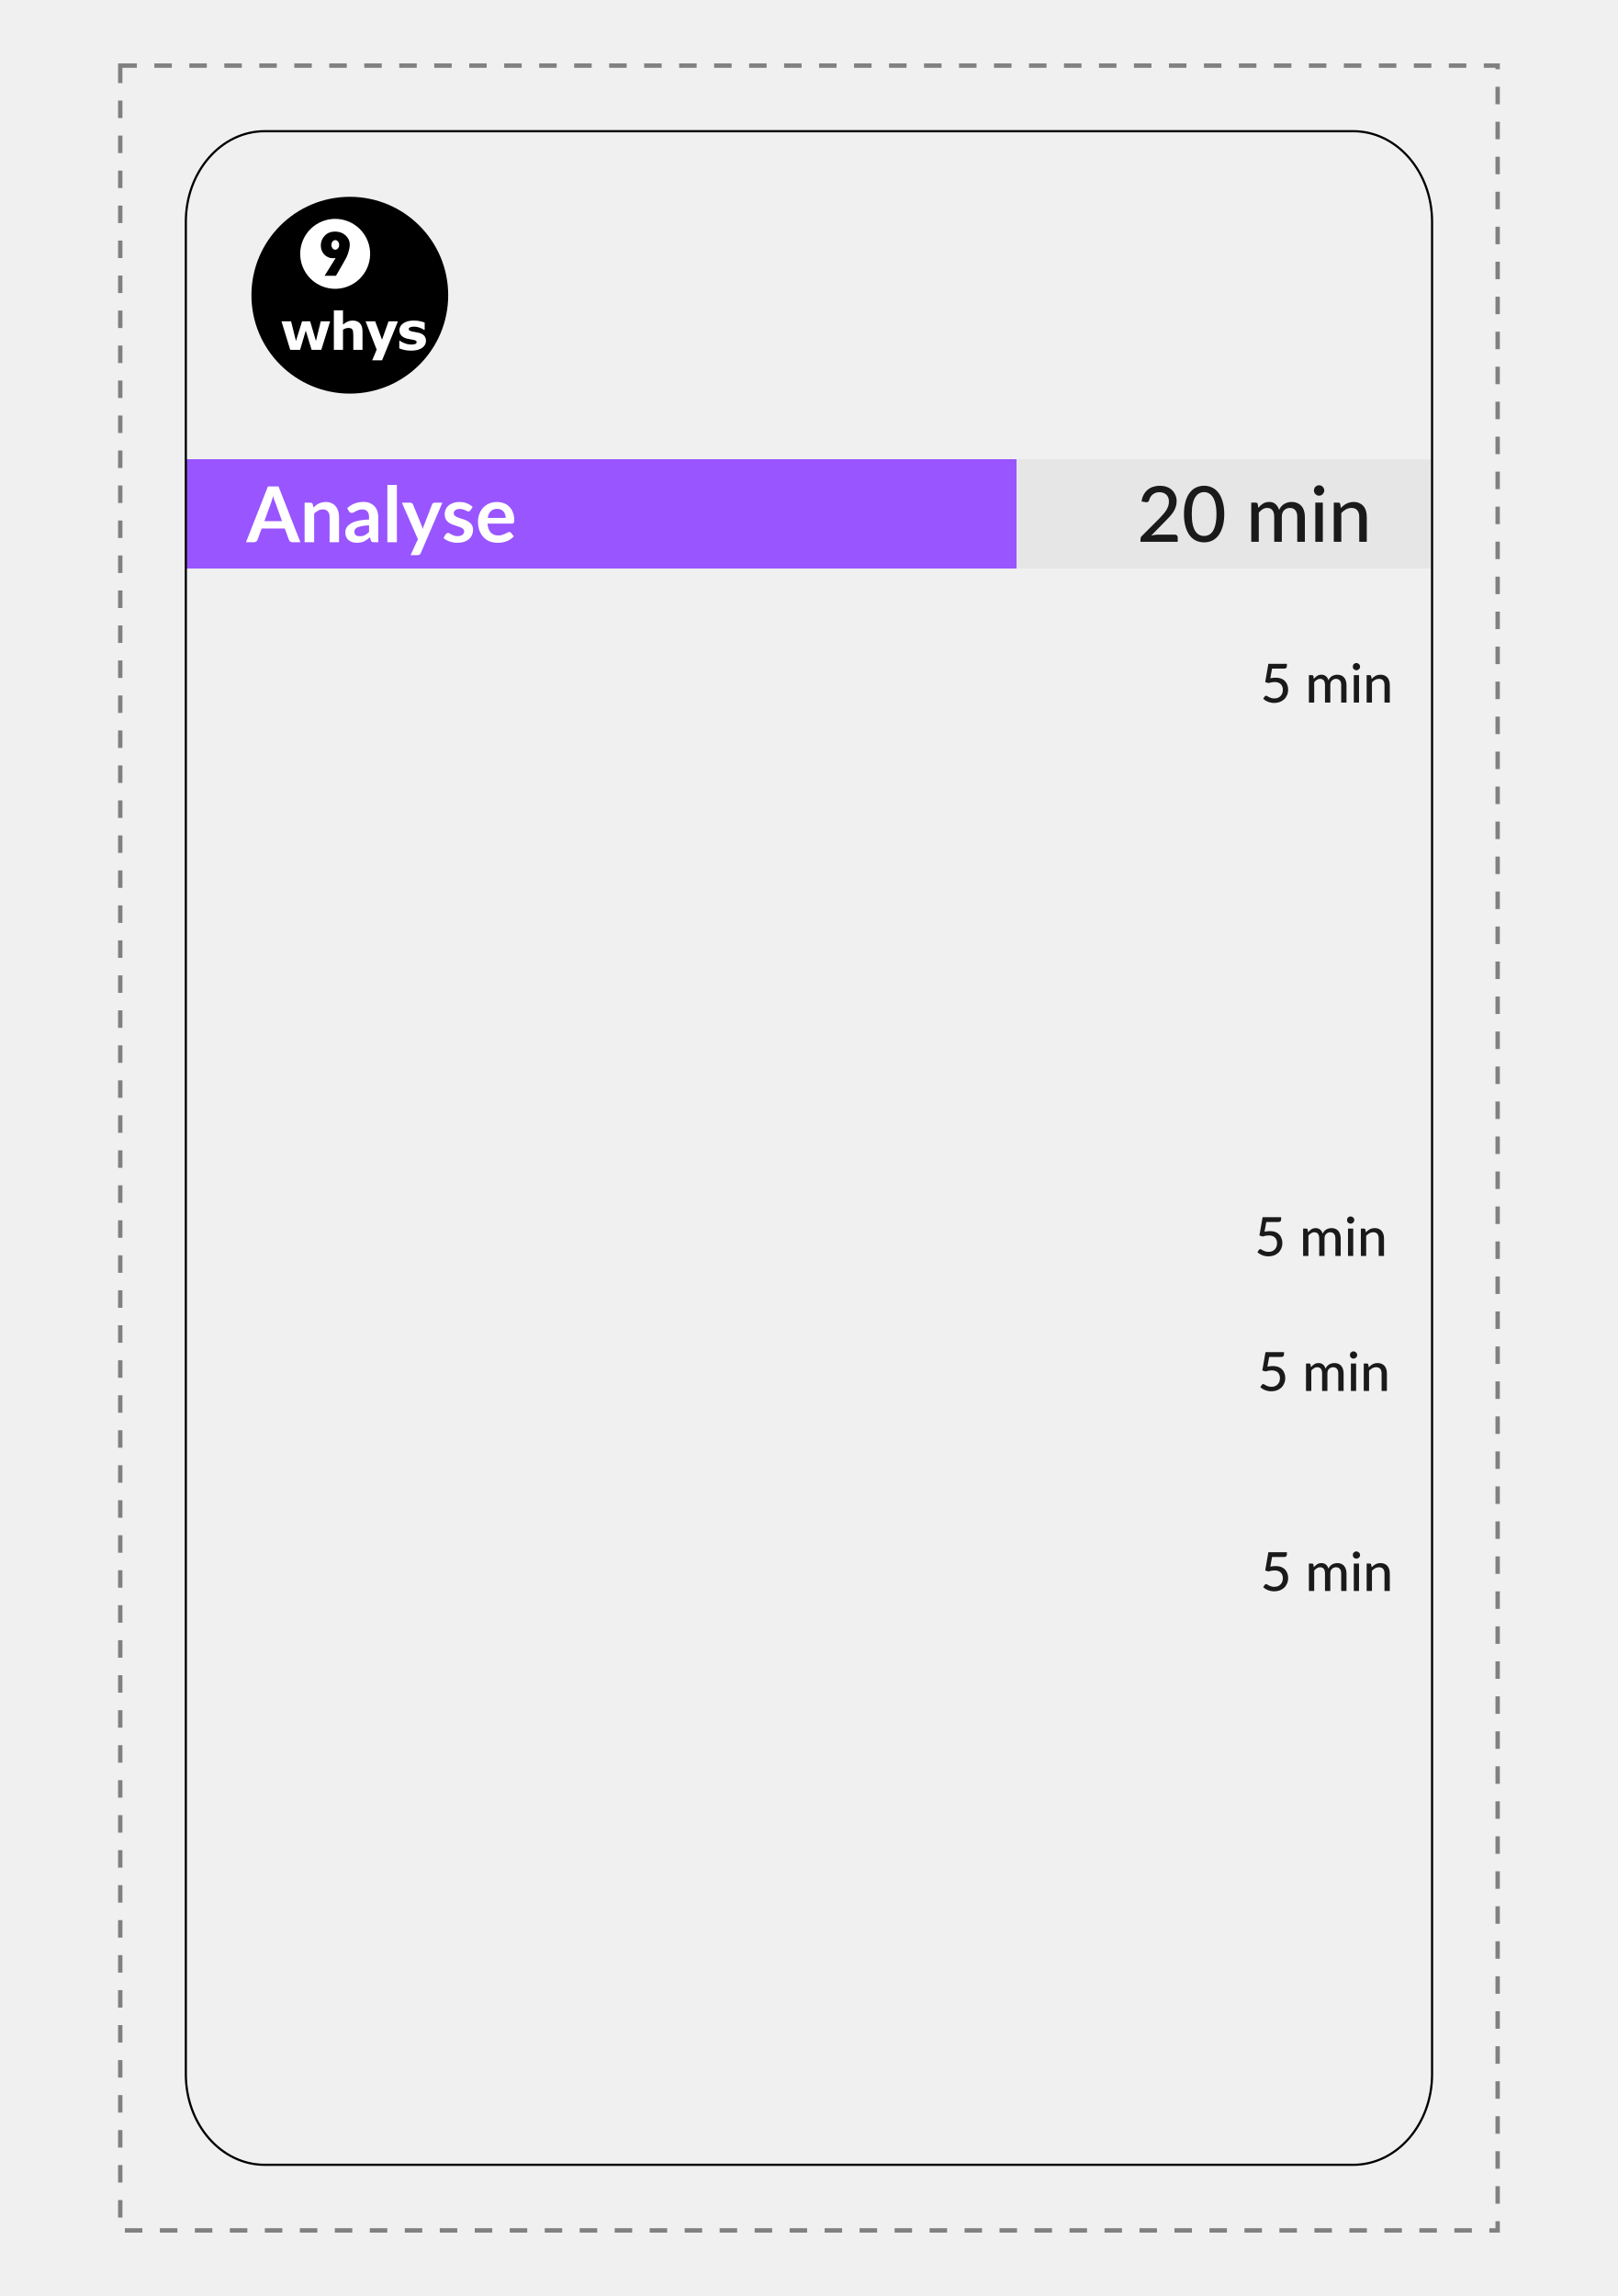
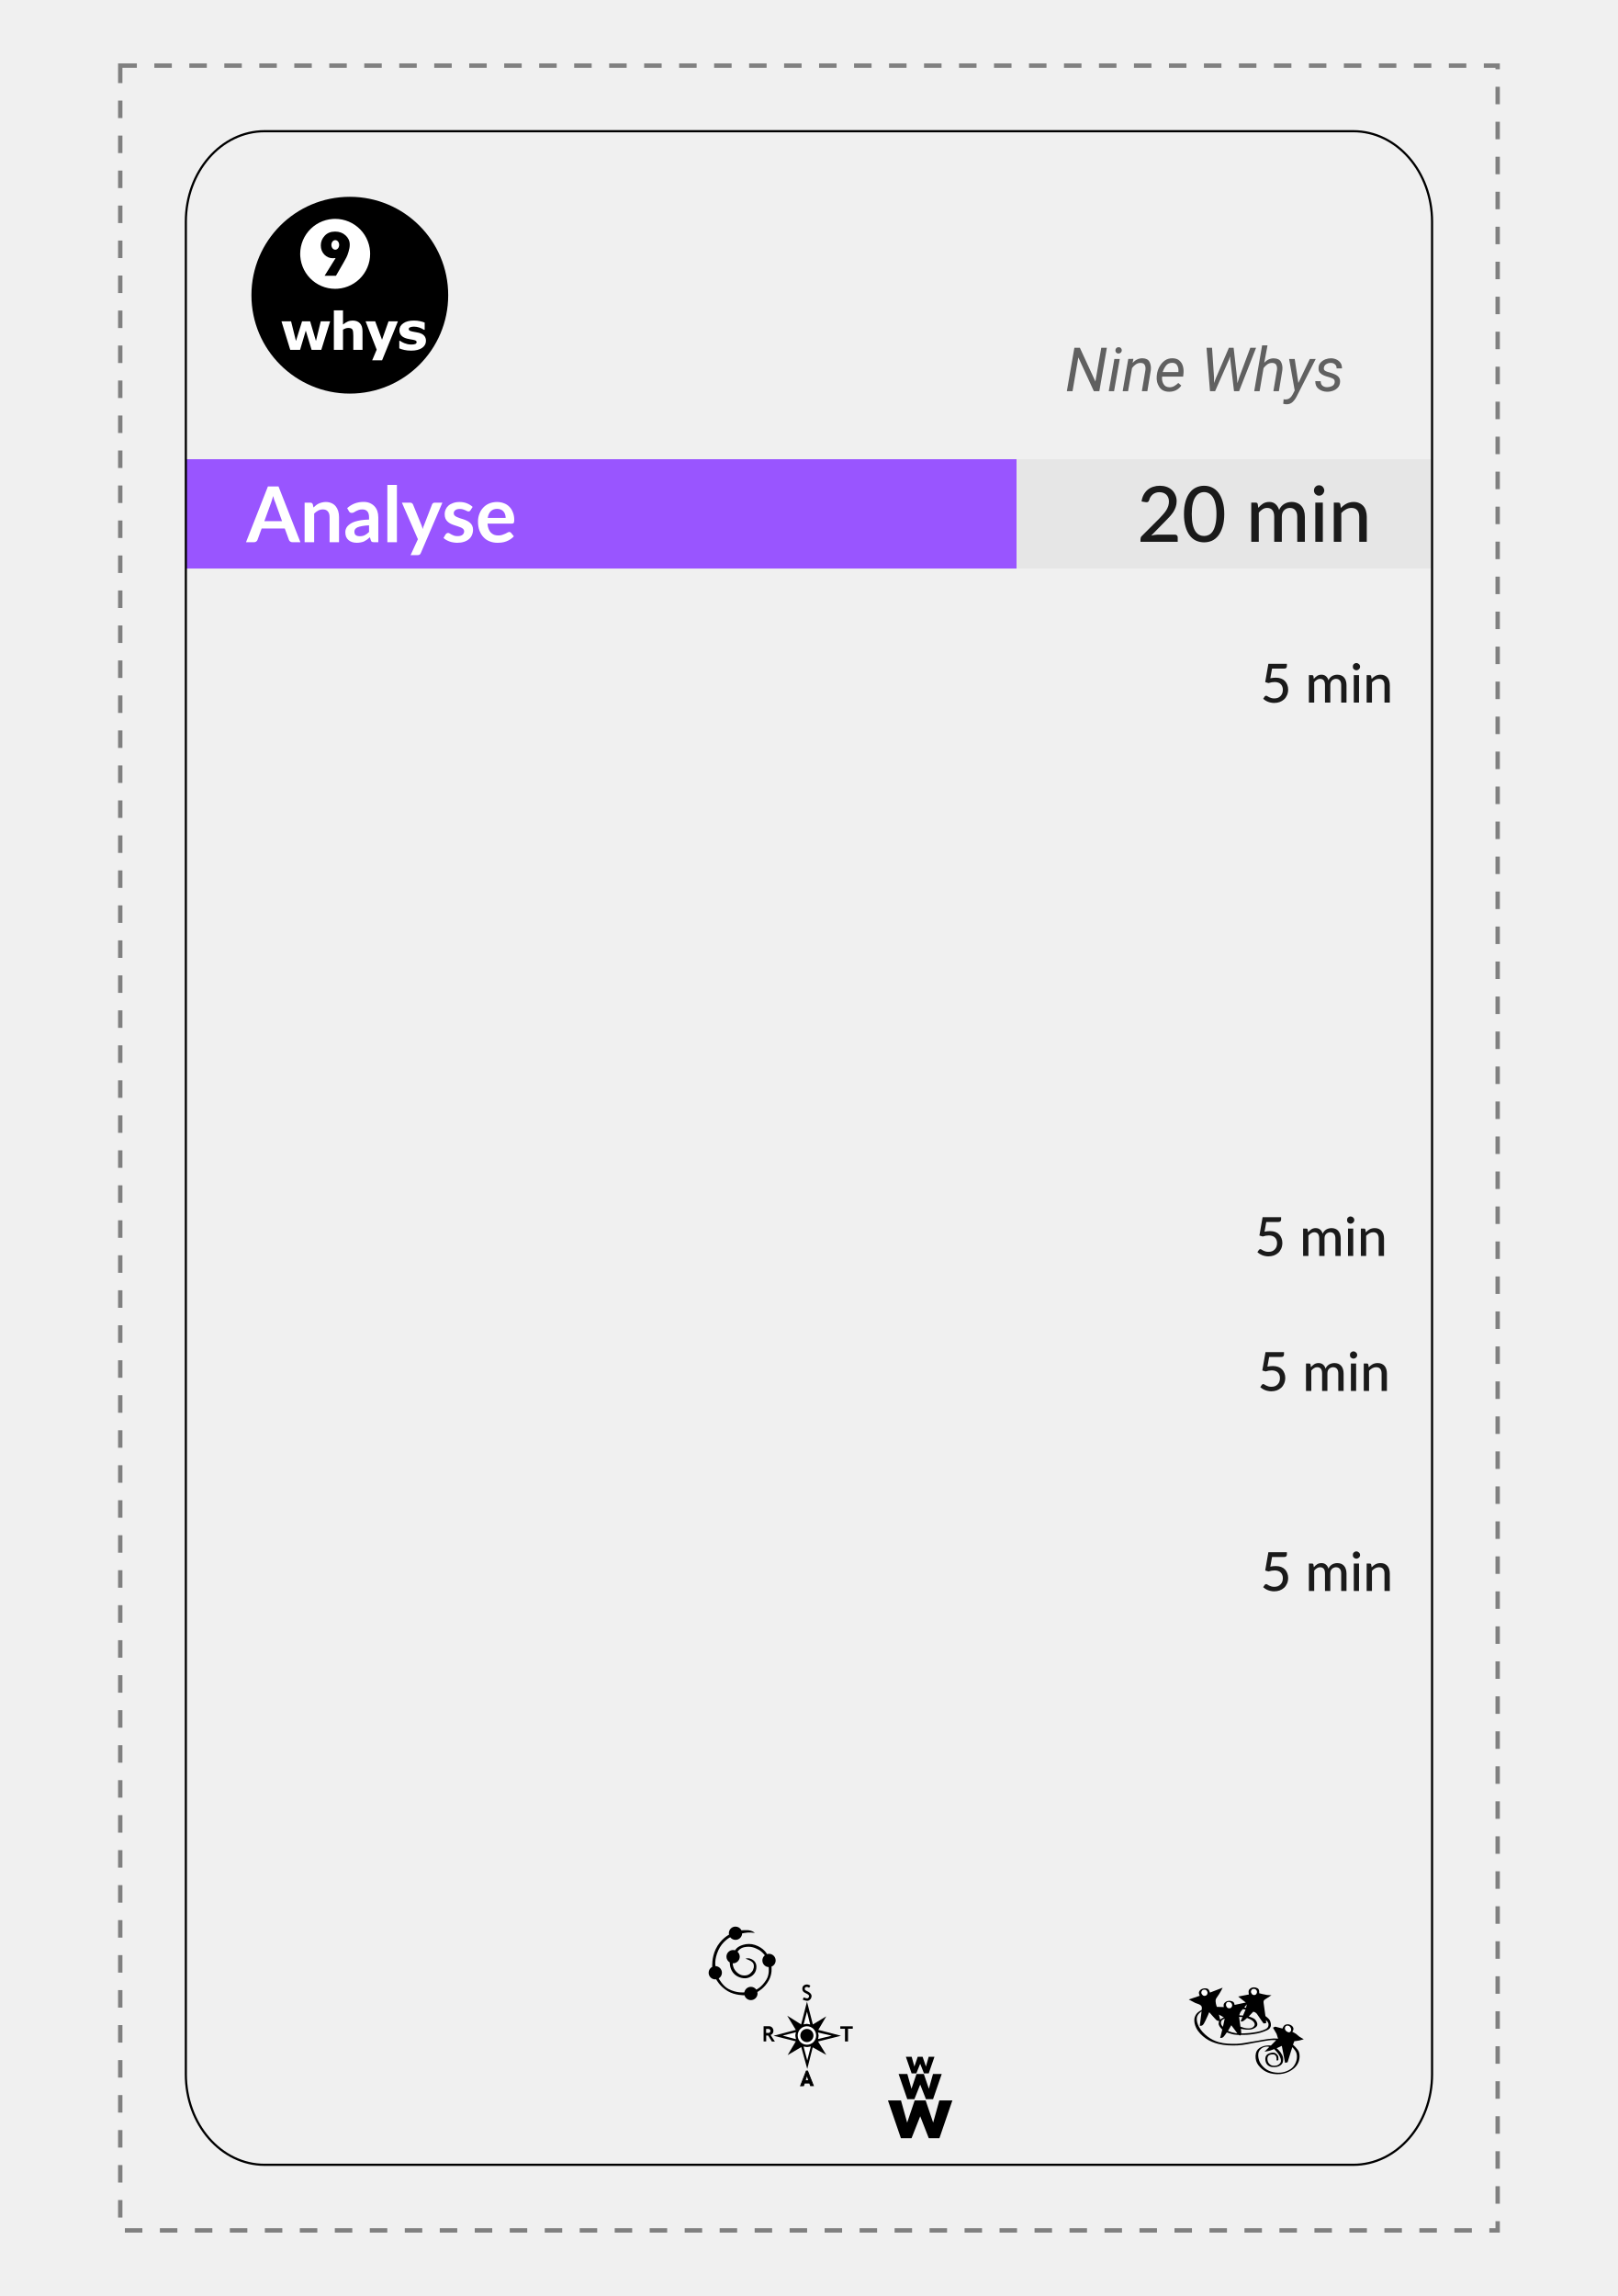
<svg xmlns="http://www.w3.org/2000/svg" xmlns:xlink="http://www.w3.org/1999/xlink" width="74mm" height="105mm" viewBox="0 0 262.205 372.047" id="svg2" version="1.1" enable-background="new">
  <defs id="defs4" />
  <g id="layer1" transform="translate(0,-680.315)" style="display:inline">
    <path style="fill:none;fill-rule:evenodd;stroke:#808080;stroke-width:0.709;stroke-linecap:butt;stroke-linejoin:miter;stroke-miterlimit:4;stroke-dasharray:2.835, 2.835;stroke-dashoffset:0;stroke-opacity:1" d="m 19.488,690.945 0,350.787 223.228,0 0,-350.787 z" id="path3350" transform="translate(4.3385302e-7,8.6660179e-6)" />
  </g>
  <g id="layer2" style="display:inline">
    <path style="fill:none;fill-opacity:1;stroke:none;stroke-width:0.709;stroke-miterlimit:4;stroke-dasharray:2.835, 2.835;stroke-dashoffset:0;stroke-opacity:1" d="m 42.884,21.259 c -7.071,0 -12.766,6.545 -12.766,14.674 l 0,38.477 201.969,0 0,-38.477 c 0,-8.129 -5.692,-14.674 -12.764,-14.674 l -176.439,0 z" id="rect4195-3" />
  </g>
  <g id="layer8" style="display:inline">
    <rect style="display:inline;fill:#9955ff;fill-opacity:1;stroke:none;stroke-width:1;stroke-miterlimit:4;stroke-dasharray:none;stroke-dashoffset:0;stroke-opacity:1" id="rect4178" width="134.646" height="17.717" x="30.118" y="74.409" />
    <text xml:space="preserve" style="font-style:normal;font-weight:normal;font-size:11.25px;line-height:125%;font-family:sans-serif;letter-spacing:0px;word-spacing:0px;display:inline;fill:#000000;fill-opacity:1;stroke:none;stroke-width:1px;stroke-linecap:butt;stroke-linejoin:miter;stroke-opacity:1" x="39.935" y="87.861" id="text4180">
      <tspan id="tspan4182" x="39.935" y="87.861" style="font-style:normal;font-variant:normal;font-weight:bold;font-stretch:normal;font-size:12.5px;font-family:Lato;-inkscape-font-specification:'Lato Bold';fill:#ffffff">Analyse</tspan>
    </text>
    <rect y="74.409" x="164.764" height="17.717" width="67.323" id="rect4191" style="display:inline;fill:#e6e6e6;fill-opacity:1;stroke:none;stroke-width:1;stroke-miterlimit:4;stroke-dasharray:none;stroke-dashoffset:0;stroke-opacity:1" />
    <text xml:space="preserve" style="font-style:normal;font-weight:normal;font-size:12.5px;line-height:125%;font-family:sans-serif;letter-spacing:0px;word-spacing:0px;fill:#1a1a1a;fill-opacity:1;stroke:none;stroke-width:1px;stroke-linecap:butt;stroke-linejoin:miter;stroke-opacity:1" x="184.268" y="87.79" id="text4193">
      <tspan id="tspan4195" x="184.268" y="87.79" style="font-style:normal;font-variant:normal;font-weight:500;font-stretch:normal;font-size:12.5px;font-family:Lato;-inkscape-font-specification:'Lato Medium';fill:#1a1a1a">20 min</tspan>
    </text>
  </g>
  <g id="layer7">
-     <path style="fill:none;fill-rule:evenodd;stroke:none;stroke-width:1px;stroke-linecap:butt;stroke-linejoin:miter;stroke-opacity:1" d="m 99.213,31.89 0,31.89 122.244,0 0,-31.89 z" id="path4300_nwb" />
+     <path style="fill:none;fill-rule:evenodd;stroke:none;stroke-width:1px;stroke-linecap:butt;stroke-linejoin:miter;stroke-opacity:1" d="m 99.213,31.89 v 31.89 H 221.457 v -31.89 z" id="path4300_nwb" />
    <flowRoot xml:space="preserve" style="font-style:normal;font-weight:normal;font-size:12.5px;line-height:125%;font-family:sans-serif;text-align:end;letter-spacing:0px;word-spacing:0px;text-anchor:end;fill:#000000;fill-opacity:1;stroke:none;stroke-width:1px;stroke-linecap:butt;stroke-linejoin:miter;stroke-opacity:1" id="flowRoot4271" transform="translate(0,6.249281)">
      <flowRegion id="flowRegion4273">
        <use x="0" y="0" xlink:href="#path4300_nwb" id="use4275" width="100%" height="100%" />
      </flowRegion>
-       <flowPara style="font-style:normal;font-variant:normal;font-weight:bold;font-stretch:normal;font-size:13.375px;font-family:Roboto;-inkscape-font-specification:'Roboto Bold';text-align:end;text-anchor:end" id="flowPara4277">Nine Whys</flowPara>
+       <flowPara style="font-style:normal;font-variant:normal;font-weight:bold;font-stretch:normal;font-size:13.375px;font-family:Roboto;-inkscape-font-specification:'Roboto Bold';text-align:end;text-anchor:end" id="flowPara4277">Neuf Pourquoi</flowPara>
    </flowRoot>
+     <text xml:space="preserve" style="font-style:italic;font-variant:normal;font-weight:normal;font-stretch:normal;font-size:9.888px;line-height:1.15;font-family:Roboto;-inkscape-font-specification:'Roboto, Italic';font-variant-ligatures:normal;font-variant-caps:normal;font-variant-numeric:normal;font-variant-east-asian:normal;font-variation-settings:normal;direction:ltr;display:inline;vector-effect:none;fill:#000000;fill-opacity:0.6;stroke:none;stroke-width:0.879px;stroke-linecap:butt;stroke-linejoin:miter;stroke-miterlimit:4;stroke-dasharray:none;stroke-dashoffset:0;stroke-opacity:1;-inkscape-stroke:none;enable-background:new;stop-color:#000000" x="172.616" y="63.382" id="text5">
+       <tspan id="tspan5" x="172.616" y="63.382" style="stroke-width:0.879px">Nine Whys</tspan>
+     </text>
  </g>
  <g id="layer6" style="display:inline">
    <path style="fill:none;fill-rule:evenodd;stroke:none;stroke-width:1px;stroke-linecap:butt;stroke-linejoin:miter;stroke-opacity:1" d="m 40.748,31.89 0,31.89 53.15,0 0,-31.89 z" id="path4213" />
    <g transform="matrix(0.9955066,0,0,0.9955066,36.04449,-168.9485)" style="display:inline;opacity:1" id="layer4-6">
      <g id="g4631">
        <circle style="opacity:1;fill:#ffffff;fill-opacity:1;stroke:none;stroke-width:0.265;stroke-miterlimit:4;stroke-dasharray:none;stroke-opacity:1" id="path4619" cx="18.341" cy="210.977" r="6.314" />
        <g id="g864">
          <path transform="scale(0.2645833,0.2645833)" id="path909" d="M 78.393,762.5 A 60.536,60.536 0 0 0 17.857,823.035 60.536,60.536 0 0 0 78.393,883.572 60.536,60.536 0 0 0 138.928,823.035 60.536,60.536 0 0 0 78.393,762.5 Z M 69.375,776.072 a 21.518,21.518 0 0 1 2.148,0.107 21.518,21.518 0 0 1 2.127,0.32 21.518,21.518 0 0 1 2.084,0.533 21.518,21.518 0 0 1 2.02,0.736 21.518,21.518 0 0 1 1.938,0.936 21.518,21.518 0 0 1 1.834,1.125 21.518,21.518 0 0 1 1.711,1.301 21.518,21.518 0 0 1 1.574,1.467 21.518,21.518 0 0 1 1.42,1.615 21.518,21.518 0 0 1 1.252,1.75 21.518,21.518 0 0 1 1.07,1.865 21.518,21.518 0 0 1 0.877,1.965 21.518,21.518 0 0 1 0.68,2.041 21.518,21.518 0 0 1 0.471,2.098 21.518,21.518 0 0 1 0.26,2.135 21.518,21.518 0 0 1 0.053,1.523 21.518,21.518 0 0 1 -0.107,2.148 21.518,21.518 0 0 1 -0.32,2.125 21.518,21.518 0 0 1 -0.533,2.084 21.518,21.518 0 0 1 -0.738,2.021 21.518,21.518 0 0 1 -0.936,1.938 21.518,21.518 0 0 1 -1.123,1.832 21.518,21.518 0 0 1 -1.303,1.713 21.518,21.518 0 0 1 -1.465,1.574 21.518,21.518 0 0 1 -1.617,1.42 21.518,21.518 0 0 1 -1.748,1.25 21.518,21.518 0 0 1 -1.867,1.07 21.518,21.518 0 0 1 -1.963,0.879 21.518,21.518 0 0 1 -2.041,0.678 21.518,21.518 0 0 1 -2.098,0.473 21.518,21.518 0 0 1 -2.137,0.258 21.518,21.518 0 0 1 -1.521,0.055 A 21.518,21.518 0 0 1 67.227,819 a 21.518,21.518 0 0 1 -2.127,-0.322 21.518,21.518 0 0 1 -2.084,-0.531 21.518,21.518 0 0 1 -2.02,-0.738 21.518,21.518 0 0 1 -1.938,-0.936 21.518,21.518 0 0 1 -1.834,-1.123 21.518,21.518 0 0 1 -1.711,-1.303 21.518,21.518 0 0 1 -1.574,-1.467 21.518,21.518 0 0 1 -1.42,-1.615 21.518,21.518 0 0 1 -1.252,-1.75 21.518,21.518 0 0 1 -1.07,-1.865 21.518,21.518 0 0 1 -0.877,-1.963 21.518,21.518 0 0 1 -0.68,-2.041 21.518,21.518 0 0 1 -0.471,-2.1 21.518,21.518 0 0 1 -0.26,-2.135 21.518,21.518 0 0 1 -0.053,-1.521 21.518,21.518 0 0 1 0.107,-2.148 21.518,21.518 0 0 1 0.32,-2.127 21.518,21.518 0 0 1 0.533,-2.084 21.518,21.518 0 0 1 0.738,-2.021 21.518,21.518 0 0 1 0.936,-1.936 21.518,21.518 0 0 1 1.123,-1.834 21.518,21.518 0 0 1 1.303,-1.713 21.518,21.518 0 0 1 1.465,-1.574 A 21.518,21.518 0 0 1 56,780.734 a 21.518,21.518 0 0 1 1.748,-1.252 21.518,21.518 0 0 1 1.867,-1.07 21.518,21.518 0 0 1 1.963,-0.879 21.518,21.518 0 0 1 2.041,-0.678 21.518,21.518 0 0 1 2.098,-0.471 21.518,21.518 0 0 1 2.137,-0.26 21.518,21.518 0 0 1 1.521,-0.053 z" style="fill:#000000;fill-opacity:1;stroke:none;stroke-width:3.763;stroke-miterlimit:4;stroke-dasharray:none;stroke-opacity:1" />
          <g id="text838" style="font-style:normal;font-weight:normal;font-size:10.583px;line-height:1.25;font-family:sans-serif;letter-spacing:0px;word-spacing:0px;fill:#000000;fill-opacity:1;stroke:none;stroke-width:0.265" aria-label="9">
            <path id="path844" style="font-style:normal;font-variant:normal;font-weight:bold;font-stretch:normal;font-family:JournalSans;-inkscape-font-specification:'JournalSans Bold';stroke-width:0.265" d="m 19.713,212.475 c 0.212,-0.37 0.37,-0.656 0.476,-0.868 0.116,-0.222 0.233,-0.529 0.349,-0.931 0.127,-0.402 0.191,-0.783 0.191,-1.154 0,-0.593 -0.233,-1.09 -0.688,-1.503 -0.455,-0.413 -1.016,-0.614 -1.693,-0.614 -0.709,0 -1.27,0.222 -1.693,0.677 -0.423,0.455 -0.635,0.974 -0.635,1.566 0,0.603 0.191,1.101 0.572,1.503 0.392,0.392 0.847,0.593 1.386,0.593 0.201,0 0.36,-0.011 0.455,-0.032 l -1.799,2.889 1.852,0 z m -0.889,-2.349 c -0.243,0.307 -0.646,0.307 -0.9,0 -0.243,-0.307 -0.243,-0.794 0,-1.101 0.254,-0.307 0.656,-0.307 0.9,0 0.243,0.307 0.243,0.794 0,1.101 z" />
          </g>
          <g id="text842" style="font-style:normal;font-weight:normal;font-size:10.583px;line-height:1.25;font-family:sans-serif;letter-spacing:0px;word-spacing:0px;fill:#000000;fill-opacity:1;stroke:none;stroke-width:0.265" aria-label="whys">
            <path id="path847" style="font-style:normal;font-variant:normal;font-weight:bold;font-stretch:normal;font-size:8.467px;font-family:sans-serif;-inkscape-font-specification:'sans-serif Bold';letter-spacing:-0.291px;fill:#ffffff;fill-opacity:1;stroke-width:0.265" d="m 17.538,222.015 -1.439,4.643 -1.579,0 -0.947,-3.13 -0.93,3.13 -1.6,0 -1.426,-4.643 1.563,0 0.794,3.2 0.992,-3.2 1.319,0 0.943,3.2 0.781,-3.2 z" />
            <path id="path849" style="font-style:normal;font-variant:normal;font-weight:bold;font-stretch:normal;font-size:8.467px;font-family:sans-serif;-inkscape-font-specification:'sans-serif Bold';letter-spacing:-0.291px;fill:#ffffff;fill-opacity:1;stroke-width:0.265" d="m 22.807,226.658 -1.497,0 0,-2.303 q 0,-0.281 -0.029,-0.558 -0.029,-0.281 -0.099,-0.413 -0.083,-0.153 -0.244,-0.223 -0.157,-0.07 -0.442,-0.07 -0.203,0 -0.413,0.066 -0.207,0.066 -0.451,0.211 l 0,3.291 -1.488,0 0,-6.433 1.488,0 0,2.303 q 0.397,-0.31 0.761,-0.475 0.368,-0.165 0.814,-0.165 0.752,0 1.174,0.438 0.426,0.438 0.426,1.311 z" />
            <path id="path851" style="font-style:normal;font-variant:normal;font-weight:bold;font-stretch:normal;font-size:8.467px;font-family:sans-serif;-inkscape-font-specification:'sans-serif Bold';letter-spacing:-0.291px;fill:#ffffff;fill-opacity:1;stroke-width:0.265" d="m 25.985,225.017 1.058,-3.001 1.53,0 -2.58,6.346 -1.612,0 0.736,-1.736 -1.807,-4.61 1.563,0 z" />
            <path id="path853" style="font-style:normal;font-variant:normal;font-weight:bold;font-stretch:normal;font-size:8.467px;font-family:sans-serif;-inkscape-font-specification:'sans-serif Bold';letter-spacing:-0.291px;fill:#ffffff;fill-opacity:1;stroke-width:0.265" d="m 33.139,225.186 q 0,0.719 -0.645,1.162 -0.645,0.438 -1.765,0.438 -0.62,0 -1.124,-0.116 -0.504,-0.116 -0.81,-0.256 l 0,-1.224 0.136,0 q 0.112,0.079 0.256,0.174 0.149,0.091 0.418,0.198 0.232,0.095 0.525,0.165 0.294,0.066 0.628,0.066 0.438,0 0.649,-0.095 0.211,-0.099 0.211,-0.289 0,-0.169 -0.124,-0.244 -0.124,-0.079 -0.471,-0.149 -0.165,-0.037 -0.451,-0.079 -0.281,-0.045 -0.513,-0.107 -0.633,-0.165 -0.938,-0.513 -0.306,-0.351 -0.306,-0.872 0,-0.67 0.633,-1.112 0.637,-0.446 1.736,-0.446 0.521,0 0.996,0.107 0.48,0.103 0.748,0.223 l 0,1.174 -0.128,0 q -0.331,-0.227 -0.757,-0.368 -0.422,-0.145 -0.856,-0.145 -0.36,0 -0.608,0.099 -0.244,0.099 -0.244,0.281 0,0.165 0.112,0.252 0.112,0.087 0.525,0.174 0.227,0.045 0.488,0.091 0.265,0.041 0.529,0.107 0.587,0.153 0.868,0.484 0.281,0.327 0.281,0.819 z" />
          </g>
        </g>
      </g>
    </g>
  </g>
  <g id="layer5" style="display:inline">
    <rect style="fill:none;fill-opacity:1;stroke:#000000;stroke-width:0.354;stroke-miterlimit:4;stroke-dasharray:none;stroke-dashoffset:0;stroke-opacity:1" id="rect4187" width="201.969" height="329.528" x="30.118" y="21.26" ry="14.674" rx="12.764" />
  </g>
  <g id="layer9" style="display:inline">
    <path style="fill:none;fill-rule:evenodd;stroke:none;stroke-width:1.097px;stroke-linecap:butt;stroke-linejoin:miter;stroke-opacity:1" d="M 35.123,95.725 V 340.157 H 203.002 V 95.725 H 35.123" id="path4245_nwb" />
    <flowRoot xml:space="preserve" style="font-style:normal;font-weight:normal;font-size:8.75px;line-height:125%;font-family:sans-serif;letter-spacing:0px;word-spacing:0px;fill:#000000;fill-opacity:1;stroke:none;stroke-width:1px;stroke-linecap:butt;stroke-linejoin:miter;stroke-opacity:1" id="flowRoot4251">
      <flowRegion id="flowRegion4253">
        <use x="0" y="0" xlink:href="#path4245_nwb" id="use4255" width="100%" height="100%" />
      </flowRegion>
      <flowPara id="flowPara4257" style="font-style:normal;font-variant:normal;font-weight:bold;font-stretch:normal;font-family:Roboto;-inkscape-font-specification:'Roboto Bold';fill:#999999;fill-opacity:1">Etapes</flowPara>
      <flowPara style="font-style:normal;font-variant:normal;font-weight:normal;font-stretch:normal;font-family:Lato;-inkscape-font-specification:Lato;fill:#1a1a1a" id="flowPara4399">Chaque personne est interrogée par son partenaire.</flowPara>
      <flowPara style="font-style:normal;font-variant:normal;font-weight:normal;font-stretch:normal;font-family:Lato;-inkscape-font-specification:Lato;fill:#1a1a1a" id="flowPara4408">En commençant par "Que faites-vous lorsque vous travaillez sur... ?", l'enquêteur cherche à obtenir une réponse plus approfondie en répétant la question : "Pourquoi est-ce important pour vous ?"</flowPara>
      <flowPara style="font-style:normal;font-variant:normal;font-weight:normal;font-stretch:normal;font-family:Lato;-inkscape-font-specification:Lato;fill:#1a1a1a" id="flowPara4302" />
      <flowPara style="font-style:normal;font-variant:normal;font-weight:normal;font-stretch:normal;font-family:Lato;-inkscape-font-specification:Lato;fill:#1a1a1a;fill-opacity:1" id="flowPara4419">Inverser les rôles</flowPara>
      <flowPara style="font-style:normal;font-variant:normal;font-weight:normal;font-stretch:normal;font-family:Lato;-inkscape-font-specification:Lato;fill:#1a1a1a;fill-opacity:1" id="flowPara4376" />
      <flowPara style="font-style:normal;font-variant:normal;font-weight:normal;font-stretch:normal;font-family:Lato;-inkscape-font-specification:Lato;fill:#1a1a1a;fill-opacity:1" id="flowPara4378">Chaque paire partage son expérience et ses connaissances avec une autre paire.</flowPara>
      <flowPara style="font-style:normal;font-variant:normal;font-weight:normal;font-stretch:normal;font-family:Lato;-inkscape-font-specification:Lato;fill:#1a1a1a;fill-opacity:1" id="flowPara4380" />
      <flowPara style="font-style:normal;font-variant:normal;font-weight:normal;font-stretch:normal;font-family:Lato;-inkscape-font-specification:Lato;fill:#1a1a1a;fill-opacity:1" id="flowPara4412">Invitez l'ensemble du groupe à réfléchir en posant la question suivante : "Comment nos objectifs influencent-ils les mesures que nous prenons ?"</flowPara>
    </flowRoot>
  </g>
  <g id="layer4" style="display:inline">
    <text id="text4227" y="113.842" x="204.247" style="font-style:normal;font-weight:normal;font-size:8.75px;line-height:125%;font-family:sans-serif;letter-spacing:0px;word-spacing:0px;fill:#1a1a1a;fill-opacity:1;stroke:none;stroke-width:1px;stroke-linecap:butt;stroke-linejoin:miter;stroke-opacity:1" xml:space="preserve">
      <tspan style="font-style:normal;font-variant:normal;font-weight:500;font-stretch:normal;font-family:Lato;-inkscape-font-specification:'Lato Medium';fill:#1a1a1a" y="113.842" x="204.247" id="tspan4229">5 min</tspan>
    </text>
    <text id="text4231" y="203.518" x="203.31" style="font-style:normal;font-weight:normal;font-size:8.75px;line-height:125%;font-family:sans-serif;letter-spacing:0px;word-spacing:0px;fill:#1a1a1a;fill-opacity:1;stroke:none;stroke-width:1px;stroke-linecap:butt;stroke-linejoin:miter;stroke-opacity:1" xml:space="preserve">
      <tspan style="font-style:normal;font-variant:normal;font-weight:500;font-stretch:normal;font-family:Lato;-inkscape-font-specification:'Lato Medium';fill:#1a1a1a" y="203.518" x="203.31" id="tspan4233">5 min</tspan>
    </text>
    <path style="fill:none;fill-rule:evenodd;stroke:none;stroke-width:1px;stroke-linecap:butt;stroke-linejoin:miter;stroke-opacity:1" d="m 194.882,102.756 v 237.402 h 26.575 V 102.756 Z" id="path4239" />
    <text xml:space="preserve" style="font-style:normal;font-weight:normal;font-size:8.75px;line-height:125%;font-family:sans-serif;letter-spacing:0px;word-spacing:0px;fill:#1a1a1a;fill-opacity:1;stroke:none;stroke-width:1px;stroke-linecap:butt;stroke-linejoin:miter;stroke-opacity:1" x="203.778" y="225.386" id="text4424">
      <tspan id="tspan4426" x="203.778" y="225.386" style="font-style:normal;font-variant:normal;font-weight:500;font-stretch:normal;font-family:Lato;-inkscape-font-specification:'Lato Medium';fill:#1a1a1a">5 min</tspan>
    </text>
    <text id="text4428" y="257.801" x="204.247" style="font-style:normal;font-weight:normal;font-size:8.75px;line-height:125%;font-family:sans-serif;letter-spacing:0px;word-spacing:0px;fill:#1a1a1a;fill-opacity:1;stroke:none;stroke-width:1px;stroke-linecap:butt;stroke-linejoin:miter;stroke-opacity:1" xml:space="preserve">
      <tspan style="font-style:normal;font-variant:normal;font-weight:500;font-stretch:normal;font-family:Lato;-inkscape-font-specification:'Lato Medium';fill:#1a1a1a" y="257.801" x="204.247" id="tspan4430">5 min</tspan>
    </text>
  </g>
  <g id="layer10" style="display:inline">
    <path style="fill:none;fill-rule:evenodd;stroke:none;stroke-width:1px;stroke-linecap:butt;stroke-linejoin:miter;stroke-opacity:1" d="m 40.748,269.282 v 70.876 H 221.457 v -70.876 z" id="path4343_nwb" />
    <flowRoot xml:space="preserve" style="font-style:normal;font-weight:normal;font-size:8.75px;line-height:125%;font-family:sans-serif;letter-spacing:0px;word-spacing:0px;fill:#000000;fill-opacity:1;stroke:none;stroke-width:1px;stroke-linecap:butt;stroke-linejoin:miter;stroke-opacity:1" id="flowRoot4351" transform="translate(-6.09375,32.375)">
      <flowRegion id="flowRegion4353">
        <use x="0" y="0" xlink:href="#path4343_nwb" id="use4355" width="100%" height="100%" />
      </flowRegion>
      <flowPara id="flowPara4357" style="font-style:normal;font-variant:normal;font-weight:bold;font-stretch:normal;font-family:Roboto;-inkscape-font-specification:'Roboto Bold';fill:#999999;fill-opacity:1">Fonctionne Avec</flowPara>
-       <flowPara id="flowPara4359" style="font-style:normal;font-variant:normal;font-weight:normal;font-stretch:normal;font-family:Lato;-inkscape-font-specification:Lato;fill:#1a1a1a">Purpose-To-Practice, Generative Relationships, Wise Crowds, What, So What, Now What?</flowPara>
+       <flowPara id="flowPara4359" style="font-style:normal;font-variant:normal;font-weight:normal;font-stretch:normal;font-family:Lato;-inkscape-font-specification:Lato;fill:#1a1a1a">Purpose-To-Practice        </flowPara>
+       <flowPara style="font-style:normal;font-variant:normal;font-weight:normal;font-stretch:normal;font-family:Lato;-inkscape-font-specification:Lato;fill:#1a1a1a" id="flowPara1">Relations Génératrices           Wise Crowds</flowPara>
+       <flowPara style="font-style:normal;font-variant:normal;font-weight:normal;font-stretch:normal;font-family:Lato;-inkscape-font-specification:Lato;fill:#1a1a1a" id="flowPara2">What, So What, Now What?</flowPara>
    </flowRoot>
+     <g transform="matrix(0.252962,0,0,0.252962,20.27392,264.8034)" id="layer27" style="display:inline;enable-background:new">
+       <path id="path4757" transform="scale(0.2645833)" d="m 1478.029,707.971 c -8.884,4.3e-4 -16.085,7.202 -16.086,16.086 0.01,1.2 0.147,2.396 0.42,3.564 L 1462,727.75 c 0,0 -20.261,10.196 -32,35 -9.904,20.927 -8.25,42.5 -8.25,42.5 l 0.031,0.1 c -5.401,2.742 -8.805,8.286 -8.805,14.344 4e-4,8.884 7.202,16.086 16.086,16.086 0.802,-0.005 1.602,-0.069 2.394,-0.193 l 0.293,0.914 c 0,0 8.082,16.14 27.5,27.75 17.587,10.516 40.25,10 40.25,10 l 0.322,-0.08 c 1.922,6.979 8.269,11.814 15.508,11.814 8.884,-4.3e-4 16.085,-7.202 16.086,-16.086 -0.01,-1.208 -0.15,-2.412 -0.426,-3.588 0.723,-0.551 16.927,-8.564 27.51,-27.811 9.217,-16.763 6.595,-31.757 6.703,-33.602 6.074,-2.457 10.051,-8.352 10.055,-14.904 -4e-4,-8.885 -7.203,-16.087 -16.088,-16.086 -1.606,0.006 -3.202,0.252 -4.734,0.73 -0.335,-0.615 -7.75,-15.147 -29.311,-22.264 -9.381,-3.096 -19.49,-3.045 -28.947,-0.193 -15.239,4.595 -18.292,12.266 -19.311,13.23 -1.514,-0.461 -3.089,-0.696 -4.672,-0.697 -8.885,4.3e-4 -16.087,7.203 -16.086,16.088 0.01,5.709 3.039,10.986 7.967,13.867 0.385,2.175 -0.358,17.67 11.674,28.83 8.596,7.973 23.297,12.18 34.25,8 10.129,-3.866 18.892,-12.241 18.689,-26.619 -0.132,-9.315 -5.531,-15.255 -12.427,-18.293 -8.513,-3.75 -13.838,-0.811 -13.838,-0.811 0,0 15.739,4.848 18.798,11.533 2.767,6.047 0.944,14.506 -3.222,19.689 -5.09,6.332 -11.199,10.62 -22.644,9.015 -10.368,-1.454 -18.695,-11.452 -21.177,-16.922 -2.221,-4.894 -2.962,-10.842 -2.937,-12.252 0.317,0.025 0.635,0.041 0.953,0.047 8.885,6.7e-4 16.087,-7.201 16.088,-16.086 -0.01,-4.507 -1.905,-8.804 -5.231,-11.846 L 1483.25,768.5 c 0,0 5.058,-8.51 16.188,-10.688 14.881,-2.911 24.481,0.718 34.938,6.375 7.808,4.224 14.375,12.812 14.375,12.812 l 0.195,0.59 c -3.707,3.053 -5.857,7.602 -5.861,12.404 0.01,8.524 6.667,15.561 15.178,16.043 0.051,0.84 2.673,17.582 -5.637,30.713 -12.077,19.084 -23.18,23.037 -24.191,23.85 -3.011,-4.251 -7.894,-6.781 -13.104,-6.789 -7.835,0.009 -14.524,5.661 -15.84,13.385 l -0.24,0.055 c 0,0 -18.181,2.359 -38.25,-8.25 -14.015,-7.409 -22.723,-24.162 -23.664,-25.529 4.842,-2.903 7.808,-8.132 7.814,-13.777 -0.01,-8.7 -6.932,-15.817 -15.629,-16.064 0.047,-1.095 -3.234,-15.287 6.729,-37.879 9.786,-22.19 28.5,-31.75 28.5,-31.75 l 0.519,-0.168 c 3.041,3.973 7.757,6.306 12.76,6.311 8.715,-0.008 15.838,-6.954 16.066,-15.666 0.282,-0.074 9.39,-1.875 14.154,-2.102 5.564,-0.265 10,0.188 16.688,0.875 -2.625,-2.312 -8.151,-5.996 -16.188,-6.562 -5.418,-0.382 -15.698,0.152 -16.293,0.273 -2.704,-5.501 -8.299,-8.987 -14.428,-8.99 z" style="fill:#000000;fill-opacity:1;stroke:none;stroke-width:1px;stroke-linecap:butt;stroke-linejoin:miter;stroke-opacity:1" />
+     </g>
+     <g transform="matrix(0.5211911,0,0,0.5211911,-44.90683,271.3996)" id="g61" style="display:inline;enable-background:new">
+       <g id="g60">
+         <path style="fill:#000000;fill-opacity:1;stroke:none;stroke-width:0.265px;stroke-linecap:butt;stroke-linejoin:miter;stroke-opacity:1" d="m 326.702,112.196 6.916,-1.82 -2.669,-4.408 4.327,2.71 1.82,-7.078 1.82,7.078 4.166,-2.507 -2.467,4.206 7.037,1.82 -7.118,1.78 2.548,4.166 -4.206,-2.346 -1.699,6.714 -1.86,-6.795 -4.247,2.507 2.548,-4.287 z" id="path52" />
+         <path style="fill:#ffffff;fill-opacity:1;stroke:none;stroke-width:0.265px;stroke-linecap:butt;stroke-linejoin:miter;stroke-opacity:1" d="m 329.533,112.155 4.125,-1.052 c 0,0 -0.177,0.614 -0.182,0.93 -0.006,0.417 0.202,1.234 0.202,1.234 z" id="path53" />
+         <path style="fill:#ffffff;fill-opacity:1;stroke:none;stroke-width:0.265px;stroke-linecap:butt;stroke-linejoin:miter;stroke-opacity:1" d="m 336.024,115.532 c 0,0 0.737,0.184 1.112,0.182 0.39,-0.002 1.153,-0.202 1.153,-0.202 l -1.112,4.348 z" id="path54" />
+         <path style="fill:#ffffff;fill-opacity:1;stroke:none;stroke-width:0.265px;stroke-linecap:butt;stroke-linejoin:miter;stroke-opacity:1" d="m 340.493,111.185 4.307,0.991 -4.267,1.031 c 0,0 0.193,-0.71 0.182,-1.072 -0.01,-0.325 -0.222,-0.95 -0.222,-0.95 z" id="path55" />
+         <path style="fill:#ffffff;fill-opacity:1;stroke:none;stroke-width:0.265px;stroke-linecap:butt;stroke-linejoin:miter;stroke-opacity:1" d="m 336.045,108.677 1.052,-3.963 0.991,3.984 c 0,0 -0.695,-0.201 -1.052,-0.202 -0.336,-0.001 -0.991,0.182 -0.991,0.182 z" id="path56" />
+         <circle style="opacity:1;fill:#ffffff;fill-opacity:1;stroke:none;stroke-width:0.063;stroke-linecap:round;stroke-miterlimit:4;stroke-dasharray:none;stroke-opacity:1" id="circle56" cx="337.076" cy="112.115" r="2.873" />
+         <circle style="opacity:1;fill:#000000;fill-opacity:1;stroke:none;stroke-width:0.045;stroke-linecap:round;stroke-miterlimit:4;stroke-dasharray:none;stroke-opacity:1" id="circle57" cx="337.066" cy="112.125" r="2.042" />
+         <path style="fill:#000000;fill-opacity:1;stroke:#000000;stroke-width:1px;stroke-linecap:butt;stroke-linejoin:miter;stroke-opacity:1" d="m 1273.258,465.465 -6.756,17.402 3.459,-0.055 1.188,-3.188 h 6 l 1.08,3.133 h 3.352 l -6.811,-17.293 z m 0.244,6.268 1,0.039 1.674,4.986 -4.279,-0.029 z" transform="scale(0.2645833)" id="path57" />
+         <path style="fill:#000000;fill-opacity:1;stroke:none;stroke-width:0.265px;stroke-linecap:butt;stroke-linejoin:miter;stroke-opacity:1" d="m 347.45,109.264 h 3.882 v 0.748 h -1.476 v 3.963 h -0.95 v -3.943 H 347.45 Z" id="path58" />
+         <path style="fill:#000000;fill-opacity:1;stroke:none;stroke-width:1px;stroke-linecap:butt;stroke-linejoin:miter;stroke-opacity:1" d="m 1223.051,412.881 v 17.834 h 3.08 v -6.918 h 2.269 l 4.432,7.08 h 3.514 l -5.01,-7.668 c 2.559,-1.105 3.253,-2.883 3.279,-5.086 0.03,-2.383 -2.006,-5.242 -4.863,-5.242 z m 2.973,3.189 h 2.961 c 1.034,0 2.13,1.181 2.174,2.215 0.045,1.05 -0.956,2.434 -2.008,2.434 h -3.127 z" transform="scale(0.2645833)" id="path59" />
+         <path style="fill:none;stroke:#000000;stroke-width:0.765;stroke-linecap:butt;stroke-linejoin:miter;stroke-miterlimit:4;stroke-dasharray:none;stroke-opacity:1" d="m 335.925,100.619 c 0,0 0.804,0.347 1.23,0.343 0.553,-0.004 0.989,-0.587 0.987,-1.072 -0.003,-0.543 -0.534,-0.916 -1.115,-1.187 -0.453,-0.211 -1.008,-0.43 -1.001,-1.115 0.007,-0.672 0.452,-0.935 1.044,-0.958 0.313,-0.012 0.887,0.315 0.887,0.315" id="path60" />
+       </g>
+     </g>
+     <g transform="matrix(0.2495494,0,0,0.2495495,168.6704,277.223)" style="display:inline;enable-background:new" id="layer22">
+       <g id="g4745">
+         <path id="path4705" transform="matrix(0.2645833,0,0,0.2645833,96.1168,179.5567)" d="m 160.119,0.002 c -2.044,-0.027 -4.098,0.309 -5.93,1.098 -2.855,1.229 -5.663,3.44 -6.873,6.303 -1.31,3.098 0.291,10.084 0.291,10.084 l -26.34,5.127 18.74,14.672 -27.578,5.834 c 0,0 -0.645,-4.59 -2.113,-6.209 -2.001,-2.207 -5.185,-3.312 -8.141,-3.689 -3.569,-0.456 -7.473,0.125 -10.637,1.84 -2.395,1.299 -4.554,3.459 -5.561,5.99 -0.908,2.284 -0.064,7.373 -0.064,7.373 l -16.971,-0.531 c 0,0 -2.431,-5.995 -2.918,-11.844 C 65.711,32.271 65.585,29.32 68.678,25.176 77.175,13.79 83.174,0.869 83.174,0.869 L 51.973,12.891 c 0,0 -1.733,-6.245 -4.066,-8.221 -2.02,-1.71 -4.955,-2.309 -7.602,-2.297 -3.858,0.019 -7.978,1.112 -11.049,3.447 -2.121,1.613 -3.882,4.091 -4.33,6.717 -0.469,2.747 1.943,8.133 1.943,8.133 L 0,29.861 c 0,0 10.046,5.538 15.203,8.043 4.639,2.253 10.199,2.952 14.143,6.275 1.137,0.958 2.054,2.286 2.475,3.713 0.711,2.414 -0.115,7.549 -0.115,7.549 0,0 -8.349,4.427 -11.346,7.938 -3.25,3.807 -5.933,8.539 -6.57,13.504 -0.995,7.748 1.059,16.017 4.596,22.982 5.249,10.338 14.075,18.898 23.512,25.633 9,6.423 19.677,10.578 30.404,13.258 15.311,3.826 31.43,4.335 47.199,3.713 17.289,-0.682 34.168,-5.483 51.266,-8.133 10.895,-1.689 21.705,-4.209 32.705,-4.949 3.704,-0.249 11.137,0.176 11.137,0.176 l -13.082,13.26 c 0,0 -9.359,-1.639 -19.977,2.121 -6.233,2.208 -11.788,5.851 -14.672,11.312 -3.804,7.202 -3.684,16.574 -1.414,24.396 2.224,7.664 7.945,14.207 13.965,19.445 5.826,5.069 13.029,8.851 20.506,10.783 10.557,2.728 22.076,3.14 32.705,0.707 9.608,-2.199 19.008,-6.848 26.34,-13.436 5.13,-4.61 9.345,-10.714 11.312,-17.324 2.135,-7.173 2.52,-15.405 0,-22.451 -2.566,-7.175 -14.496,-17.676 -14.496,-17.676 l 3.359,-8.486 c 0,0 8.182,-0.898 12.197,-1.768 3.718,-0.805 10.961,-3.182 10.961,-3.182 0,0 -7.381,-3.821 -10.783,-6.188 -3.022,-2.103 -5.451,-4.986 -8.486,-7.07 -2.827,-1.942 -8.984,-5.014 -8.984,-5.014 0,0 3.944,-4.152 2.609,-9.035 -1.045,-3.824 -3.642,-5.682 -6.43,-7.375 -2.349,-1.427 -5.268,-2.074 -8.014,-1.941 -2.635,0.128 -5.426,0.94 -7.477,2.6 -2.381,1.927 -4.762,7.859 -4.762,7.859 l -17.855,-4.596 -5.479,2.475 8.838,15.203 3.713,11.844 c 0,0 -7.072,-0.701 -10.607,-0.529 -18.087,0.878 -35.813,5.396 -53.74,7.955 -12.424,1.773 -24.752,4.846 -37.299,5.125 -14.731,0.328 -29.843,-0.041 -44.018,-4.064 -9.557,-2.713 -18.795,-7.234 -26.693,-13.26 -8.727,-6.657 -16.935,-14.791 -21.92,-24.57 -3.507,-6.879 -6.198,-15.017 -4.93,-22.633 1.486,-8.919 11.451,-15.105 11.451,-15.105 l -4.4,35.439 c 0,0 3.677,0.694 6.541,-1.238 2.864,-1.933 4.732,-6.515 7.602,-11.844 2.87,-5.328 9.016,-20.328 9.016,-20.328 0,0 15.625,17.927 18.215,19.879 2.59,1.952 6.533,1.688 6.533,1.688 0,0 -2.837,3.728 -1.029,9.865 1.293,4.391 8.277,11.348 8.277,11.348 l -5.127,20.506 c 0,0 4.102,-0.091 5.844,-1.029 2.693,-1.452 4.371,-4.302 6.301,-6.676 1.515,-1.862 4.119,-5.906 4.119,-5.906 0,0 11.174,3.946 16.971,5.062 4.067,0.783 12.375,1.125 12.375,1.125 0,0 2.368,1.503 3.402,1.369 1.034,-0.134 2.076,-1.547 2.076,-1.547 0,0 14.31,0.162 21.391,-0.707 11.798,-1.448 23.852,-3.01 34.867,-7.477 9.508,-3.856 13.27,-5.067 16.045,-10.908 2.335,-4.915 0.891,-11.335 -1.414,-16.264 -2.164,-4.627 -10.867,-10.805 -10.867,-10.805 0,0 -4.117,-28.362 -4.48,-32.26 -0.363,-3.898 -0.209,-6.168 3.162,-8.336 3.371,-2.168 16.25,-10.648 16.25,-10.648 0,0 -6.02,0.106 -11.117,-0.5 -5.097,-0.606 -19.111,-4.271 -19.111,-4.271 0,0 0.412,-7.074 -1.467,-9.785 -1.669,-2.409 -4.823,-3.639 -7.684,-4.273 -1.168,-0.259 -2.391,-0.406 -3.617,-0.422 z m -17.594,41.658 -1.988,8.752 -4.242,-1.326 z m -9.801,11.951 6.688,0.875 -6.375,14.938 -9.062,-0.875 c 0,0 1.376,-5.196 2.879,-7.768 1.503,-2.572 5.871,-7.17 5.871,-7.17 z m 25.568,6.426 c 1.172,-0.009 6.128,0.381 10.432,7.199 4.918,7.792 14.887,21.451 14.887,21.451 l 6.398,-0.768 -0.41,-7.621 c 0,0 5.042,4.93 5.812,8.188 0.757,3.2 0.312,7.006 -1.5,9.75 -2.393,3.623 -7.03,5.266 -11.062,6.875 -10.728,4.281 -22.479,5.542 -33.938,7 -6.642,0.845 -20.062,1 -20.062,1 l -0.75,-11.312 c 0,0 8.204,1.769 12.375,1.875 5.651,0.143 11.675,0.53 16.875,-1.688 4.309,-1.838 9.518,-4.589 10.688,-9.125 1.228,-4.762 -1.87,-10.182 -5.188,-13.812 -3.916,-4.285 -15.688,-7.562 -15.688,-7.562 l 10.875,-11.438 c 0,0 0.088,-0.01 0.256,-0.012 z m -84.313,6.77 12.287,6.984 c 0,0 -2.583,0.93 -5.537,2.75 -1.195,0.736 -3.582,2.965 -3.582,2.965 z m 49.494,5.68 8.41,0.451 -4.598,10.611 c 0,0 2.361,0.819 5.25,-0.25 2.889,-1.069 10.438,-8.125 10.438,-8.125 0,0 10.412,3.564 14.188,7.312 2.387,2.37 4.997,5.588 4.688,8.938 -0.288,3.117 -3.075,5.858 -5.812,7.375 -4.363,2.418 -9.903,2.023 -14.875,1.625 -4.932,-0.395 -14.312,-3.938 -14.312,-3.938 z m -35.264,4.396 -4.33,19.889 c 0,0 -6.35,-5.028 -4.518,-12.506 1.296,-5.288 8.848,-7.383 8.848,-7.383 z m 16.176,16.088 14.938,20.064 c 0,0 -9.144,-1.423 -12.992,-2.475 -3.848,-1.051 -10.076,-3.625 -10.076,-3.625 z m 124.008,50.646 7.955,41.719 6.188,-1.502 11.58,-37.123 c 0,0 8.1,8.424 9.898,13.789 1.939,5.784 1.82,12.352 0.441,18.295 -1.442,6.213 -4.603,12.202 -8.838,16.971 -3.576,4.027 -8.438,6.887 -13.346,9.104 -5.542,2.503 -11.609,4.123 -17.678,4.508 -7.911,0.502 -16.116,-0.304 -23.6,-2.916 -6.455,-2.253 -12.599,-5.93 -17.502,-10.695 -4.841,-4.704 -9.088,-10.512 -11.049,-16.971 -2.063,-6.795 -3.194,-14.832 -0.266,-21.301 2.336,-5.159 7.458,-9.506 12.906,-11.049 7.715,-2.185 12.551,-0.178 12.551,-0.178 l -11.668,11.668 c 0,0 8.56,-1.331 12.729,-2.475 3.712,-1.018 10.871,-3.889 10.871,-3.889 0,0 9.465,9.226 12.375,15.025 2.49,4.963 5.263,10.774 3.977,16.176 -0.755,3.171 -3.588,5.714 -6.363,7.424 -2.799,1.725 -6.289,2.33 -9.576,2.367 -2.948,0.034 -6.1,-0.416 -8.633,-1.926 -3.064,-1.826 -5.804,-4.723 -7.016,-8.078 -1.527,-4.23 -2.046,-9.651 0.299,-13.488 1.56,-2.554 4.959,-3.693 7.895,-4.273 2.839,-0.562 6.437,-0.586 8.635,0.914 2.31,1.577 3.549,3.791 3.922,5.846 0.438,2.415 0.784,4.182 0.299,6.572 -0.465,2.293 4.509,1.837 4.529,-0.396 0.03,-3.279 0.414,-6.564 -0.889,-9.445 -1.216,-2.69 -3.604,-4.828 -6.072,-6.447 -1.322,-0.867 -2.892,-1.417 -4.461,-1.609 -2.437,-0.298 -4.931,0.216 -7.326,0.756 -2.095,0.472 -3.031,0.778 -6.072,2.152 -2.648,1.197 -5.42,4.285 -6.41,7.393 -1.595,5.005 -0.767,10.963 1.531,15.688 1.604,3.298 4.674,5.963 7.955,7.602 3.708,1.851 8.141,2.145 12.266,2.023 7.619,-0.224 14.004,-2.655 18.141,-7.77 3.172,-3.922 3.485,-9.837 2.916,-14.85 -0.546,-4.809 -3.248,-9.223 -5.922,-13.258 -2.649,-3.996 -9.811,-10.518 -9.811,-10.518 z" style="fill:#000000;fill-opacity:1;stroke:none;stroke-width:1px;stroke-linecap:butt;stroke-linejoin:miter;stroke-opacity:1" />
+         <path style="fill:#ffffff;fill-opacity:1;stroke:none;stroke-width:0.265px;stroke-linecap:butt;stroke-linejoin:miter;stroke-opacity:1" d="m 104.676,184.09 c -0.253,-0.354 -0.441,-0.804 -0.414,-1.238 0.031,-0.499 0.266,-1.031 0.648,-1.354 0.438,-0.37 1.083,-0.519 1.654,-0.471 0.387,0.033 0.786,0.219 1.051,0.503 0.416,0.445 0.694,1.09 0.674,1.699 -0.017,0.521 -0.266,1.084 -0.669,1.415 -0.441,0.363 -1.102,0.535 -1.662,0.421 -0.526,-0.107 -0.969,-0.54 -1.282,-0.977 z" id="path4707" />
+         <path style="fill:#ffffff;fill-opacity:1;stroke:none;stroke-width:0.265px;stroke-linecap:butt;stroke-linejoin:miter;stroke-opacity:1" d="m 121.023,189.258 c 0.471,-0.305 1.135,-0.302 1.677,-0.155 0.484,0.131 0.947,0.456 1.224,0.873 0.306,0.46 0.469,1.074 0.364,1.616 -0.103,0.534 -0.446,1.085 -0.925,1.344 -0.535,0.289 -1.268,0.288 -1.824,0.042 -0.501,-0.222 -0.854,-0.741 -1.078,-1.242 -0.166,-0.37 -0.232,-0.809 -0.154,-1.208 0.093,-0.477 0.307,-1.007 0.715,-1.271 z" id="path4709" />
+         <path style="fill:#ffffff;fill-opacity:1;stroke:none;stroke-width:0.265px;stroke-linecap:butt;stroke-linejoin:miter;stroke-opacity:1" d="m 136.575,182.944 c -0.131,-0.386 -0.103,-0.841 0.043,-1.221 0.155,-0.405 0.448,-0.803 0.836,-0.996 0.478,-0.237 1.093,-0.25 1.598,-0.08 0.472,0.159 0.913,0.52 1.146,0.96 0.24,0.454 0.295,1.039 0.153,1.532 -0.143,0.497 -0.489,0.994 -0.952,1.226 -0.486,0.243 -1.138,0.257 -1.631,0.029 -0.568,-0.262 -0.992,-0.857 -1.193,-1.45 z" id="path4711" />
+         <path style="fill:#ffffff;fill-opacity:1;stroke:none;stroke-width:0.265px;stroke-linecap:butt;stroke-linejoin:miter;stroke-opacity:1" d="m 159.391,204.575 c 0.516,-0.264 1.208,-0.208 1.739,0.025 0.561,0.246 1.017,0.772 1.263,1.333 0.232,0.53 0.304,1.183 0.117,1.731 -0.148,0.434 -0.478,0.883 -0.912,1.029 -0.528,0.177 -1.148,-0.061 -1.637,-0.327 -0.519,-0.283 -0.981,-0.738 -1.234,-1.272 -0.194,-0.41 -0.265,-0.913 -0.153,-1.352 0.117,-0.46 0.395,-0.949 0.817,-1.165 z" id="path4713" />
+       </g>
+     </g>
+     <g transform="matrix(0.4283016,0,0,0.4283016,109.8294,329.0784)" id="layer8-3" style="display:inline;enable-background:new">
+       <g id="g981">
+         <g aria-label="w" transform="scale(1.06805,0.9362862)" style="font-style:normal;font-weight:normal;font-size:11.303px;line-height:1.25;font-family:sans-serif;letter-spacing:0px;word-spacing:0px;fill:#000000;fill-opacity:1;stroke:none;stroke-width:0.283" id="text956">
+           <path d="m 82.849,43.391 3.07,-8.862 3.038,8.862 h 3.766 l 4.589,-15.255 h -4.621 l -2.184,8.957 -2.659,-8.957 h -3.893 l -2.659,8.957 -2.184,-8.957 h -4.621 l 4.589,15.255 z" style="font-style:normal;font-variant:normal;font-weight:bold;font-stretch:normal;font-size:31.65px;font-family:JournalSans;-inkscape-font-specification:'JournalSans Bold';stroke-width:0.283" id="path966" />
+         </g>
+         <g aria-label="w" transform="scale(1.070243,0.9343669)" style="font-style:normal;font-weight:normal;font-size:11.327px;line-height:1.25;font-family:sans-serif;letter-spacing:0px;word-spacing:0px;fill:#000000;fill-opacity:1;stroke:none;stroke-width:0.283" id="text960">
+           <path d="m 83.687,27.676 2.051,-5.92 2.03,5.92 h 2.516 L 93.349,17.485 H 90.262 L 88.803,23.469 87.027,17.485 H 84.427 l -1.776,5.984 -1.459,-5.984 h -3.087 l 3.066,10.191 z" style="font-style:normal;font-variant:normal;font-weight:bold;font-stretch:normal;font-size:21.143px;font-family:'Journal Sans';-inkscape-font-specification:'Journal Sans Bold';stroke-width:0.283" id="path969" />
+         </g>
+         <g aria-label="w" transform="scale(1.072666,0.9322571)" style="font-style:normal;font-weight:normal;font-size:11.352px;line-height:1.25;font-family:sans-serif;letter-spacing:0px;word-spacing:0px;fill:#000000;fill-opacity:1;stroke:none;stroke-width:0.284" id="text964">
+           <path d="m 84.182,17.274 1.358,-3.92 1.344,3.92 h 1.666 l 2.03,-6.749 h -2.044 l -0.966,3.962 -1.176,-3.962 H 84.672 l -1.176,3.962 -0.966,-3.962 h -2.044 l 2.03,6.749 z" style="font-style:normal;font-variant:normal;font-weight:bold;font-stretch:normal;font-size:14.001px;font-family:'Journal Sans';-inkscape-font-specification:'Journal Sans Bold';stroke-width:0.284" id="path972" />
+         </g>
+       </g>
+     </g>
  </g>
</svg>
